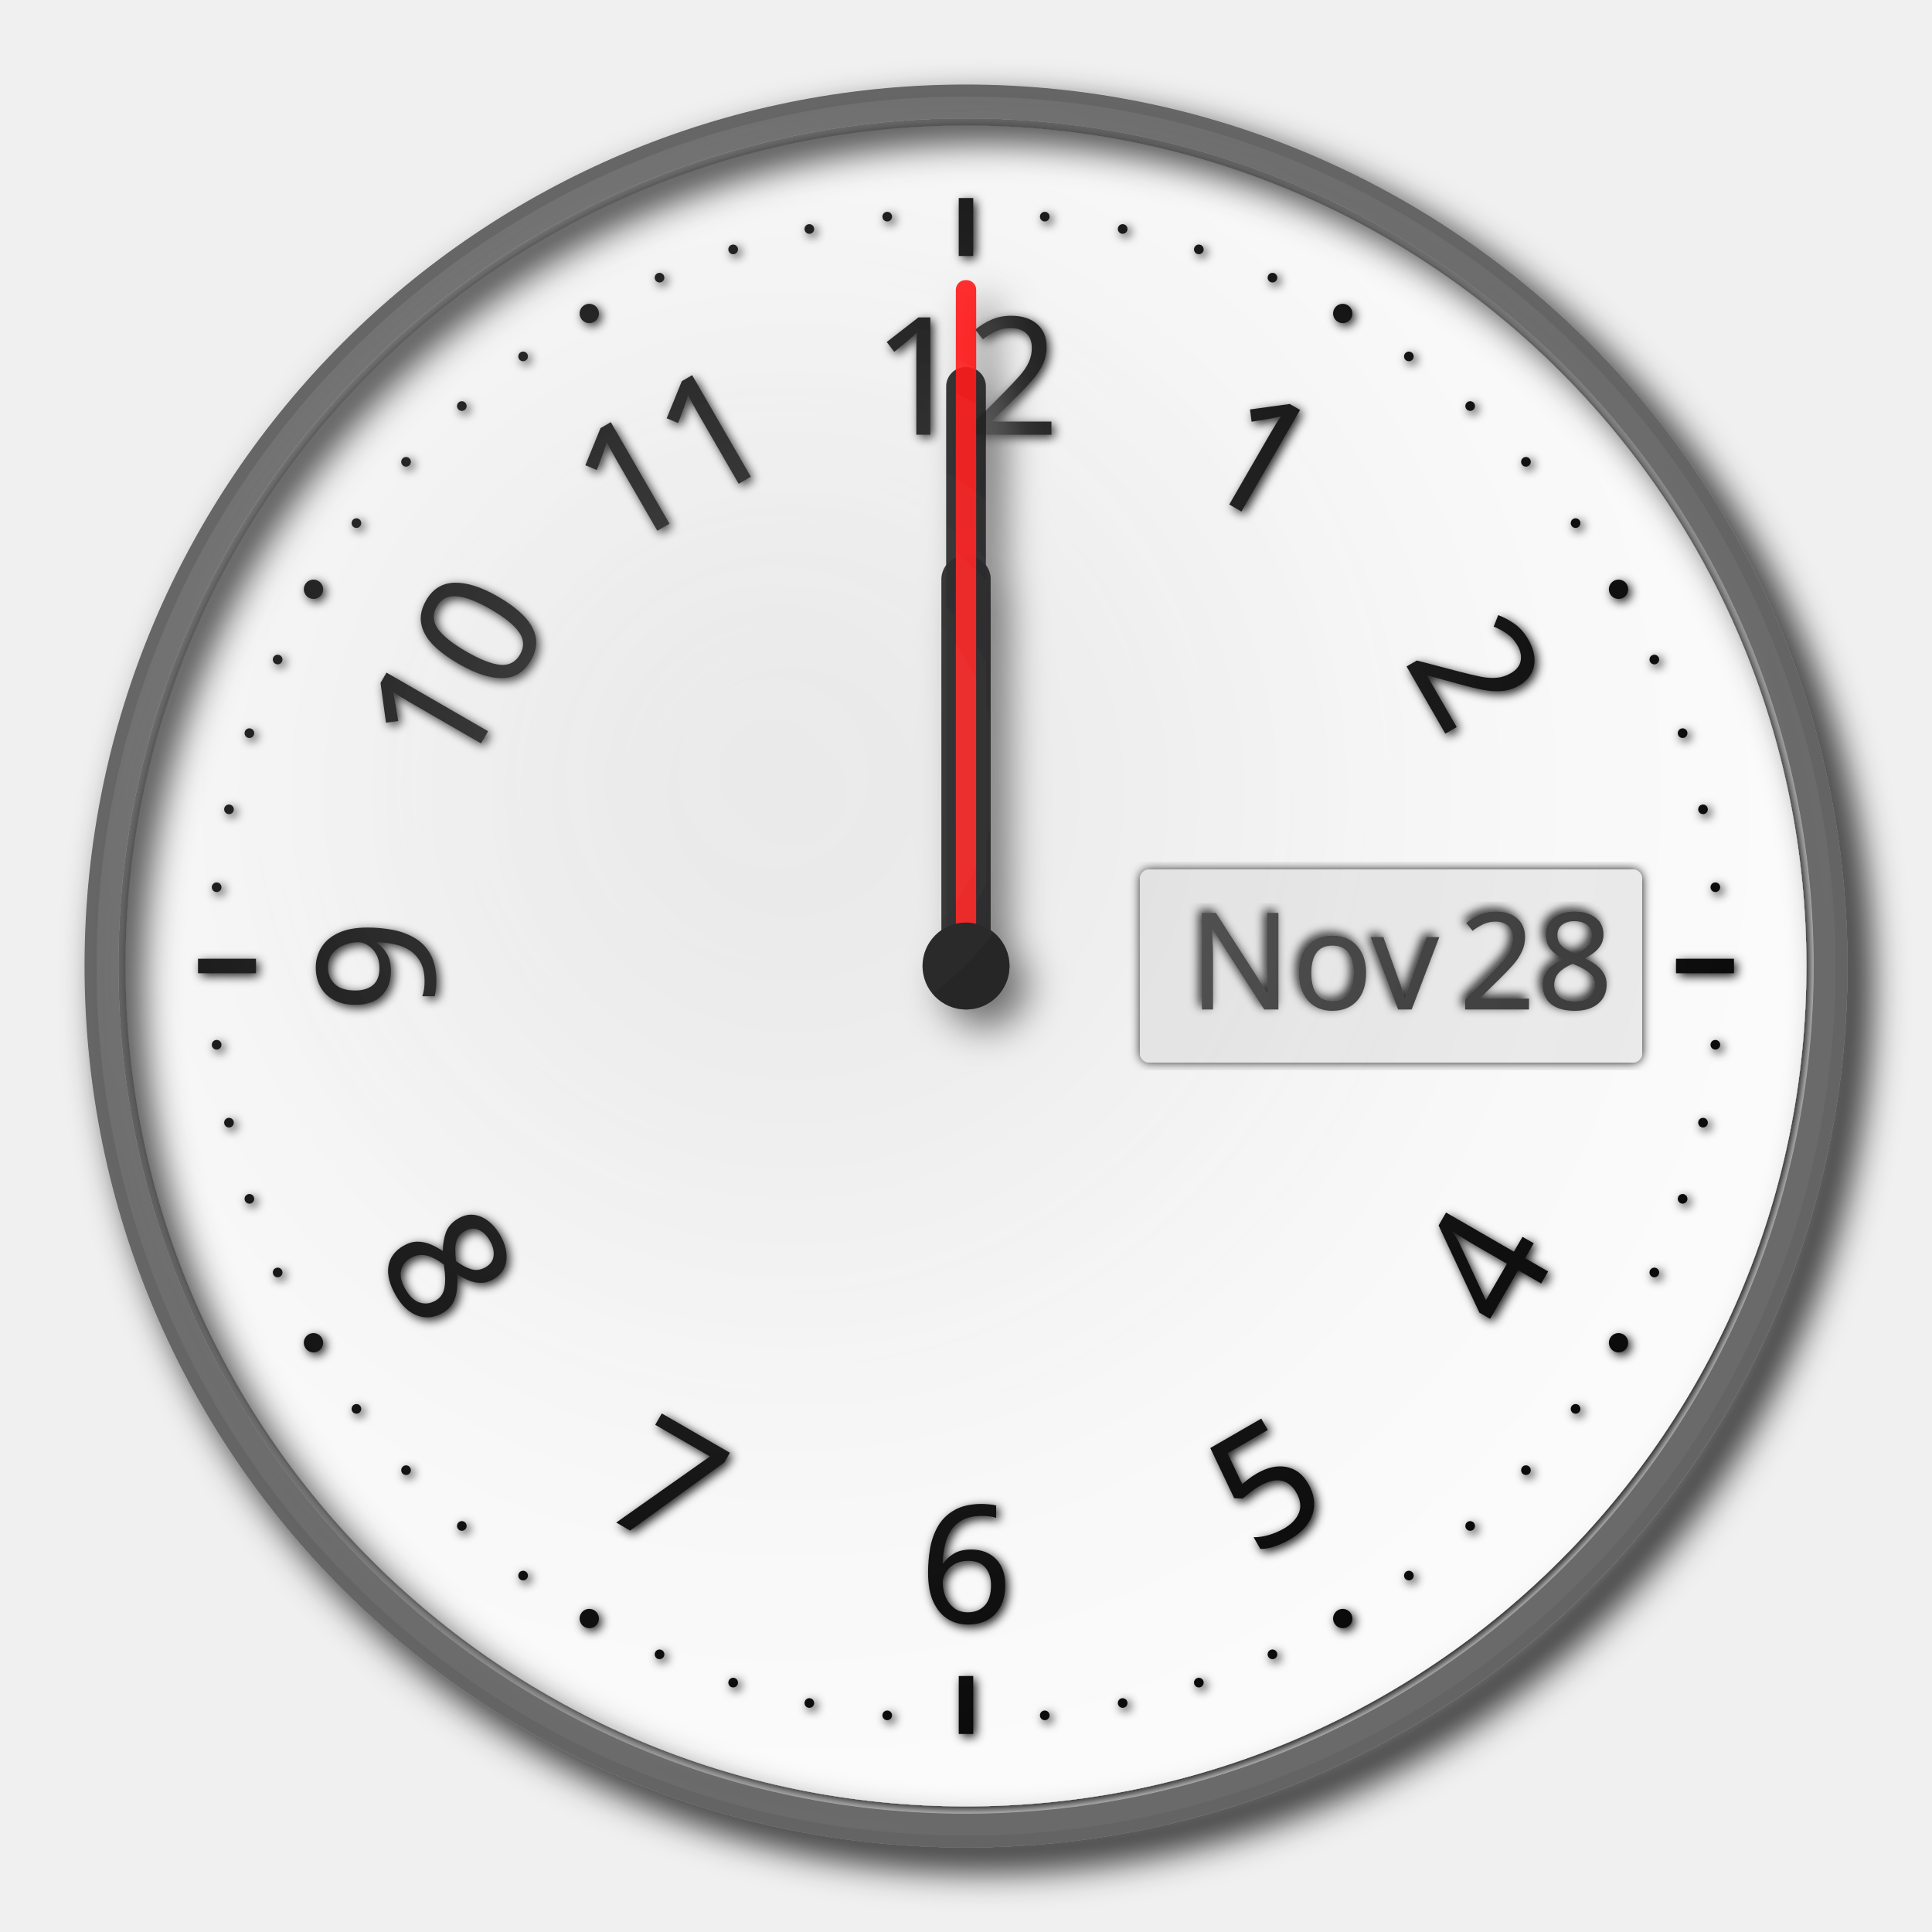
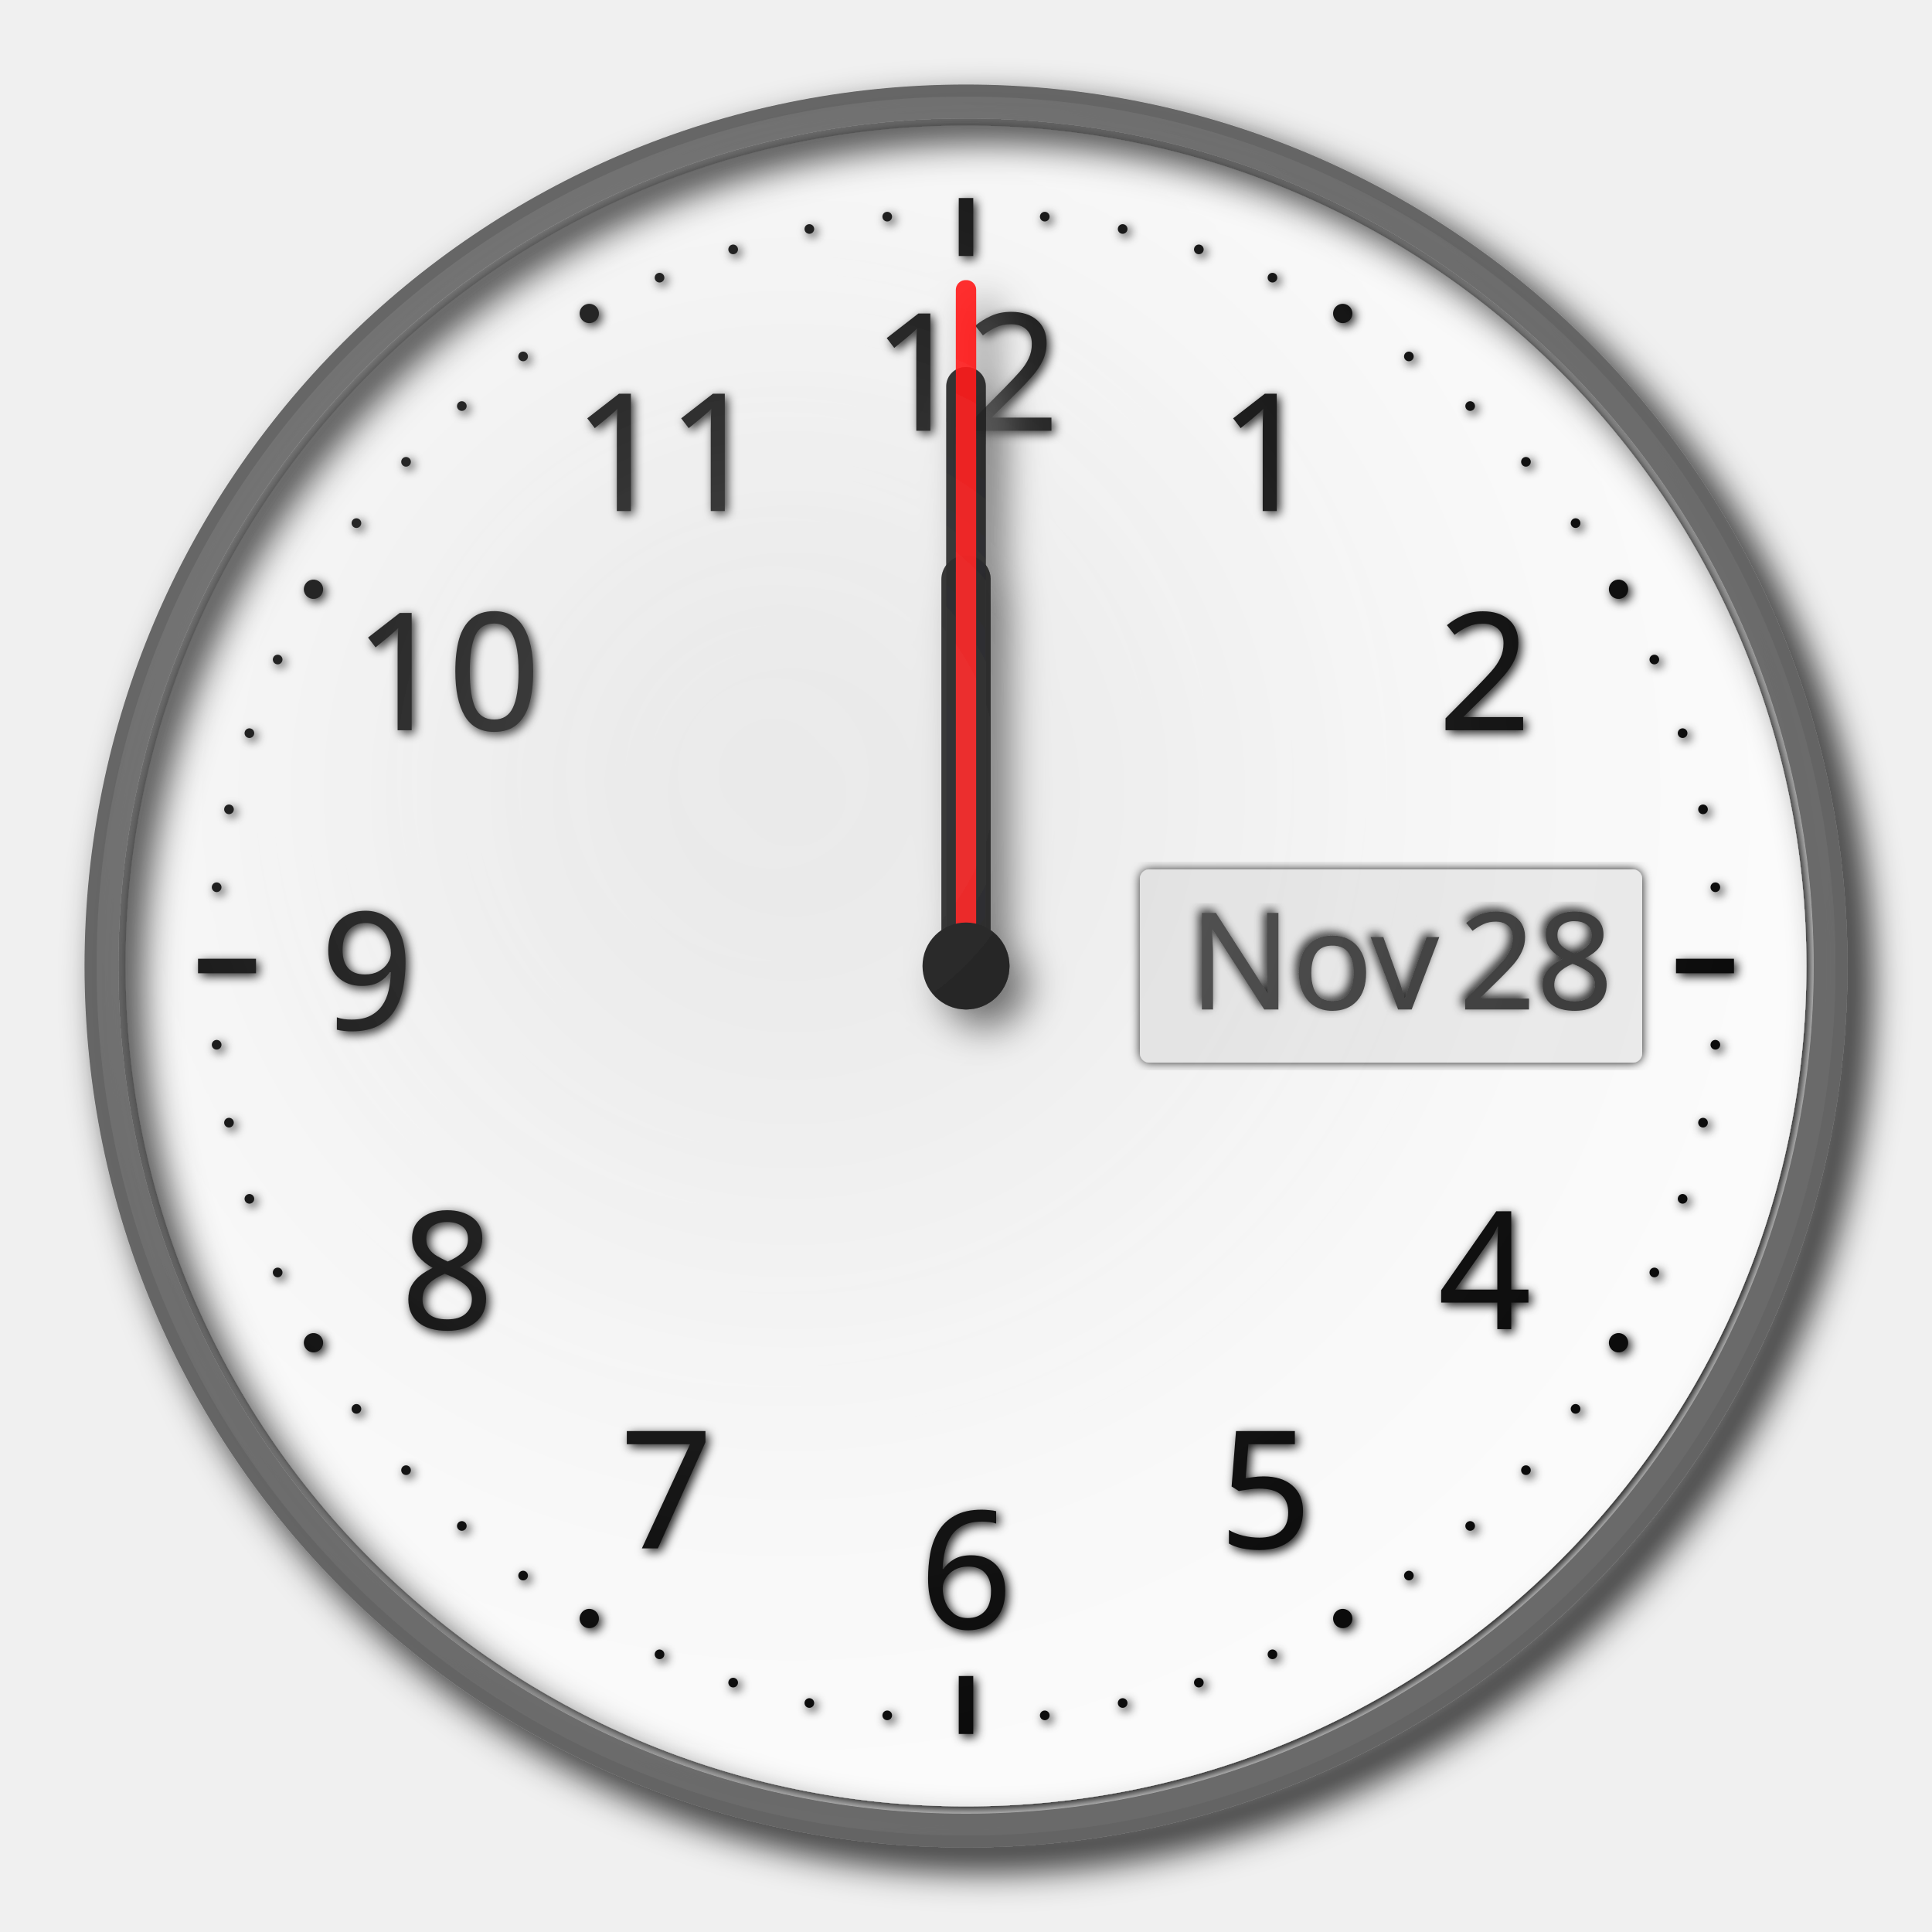
<svg xmlns="http://www.w3.org/2000/svg" viewBox="0 0 200 200" id="clock" style="position: relative;max-height: 100%;max-width: 100%;left: 0%;top: 0%;">
  <defs>
    <filter id="shadow">
      <feDropShadow dx="2" dy="2" stdDeviation="2" />
    </filter>
    <filter id="raise">
      <feDropShadow dx="0.3" dy="0.3" stdDeviation="0.5" />
    </filter>
    <filter id="raise2">
      <feDropShadow dx="0" dy="0" stdDeviation="0.5" />
    </filter>
    <filter id="raise3">
      <feDropShadow dx="-0.3" dy="-0.3" stdDeviation="0.5" />
    </filter>
    <filter id="light">
      <feGaussianBlur stdDeviation="4" result="blur4" />
      <feSpecularLighting result="spec4" in="blur4" specularExponent="20" lighting-color="#FFFFFF">
        <fePointLight x="80" y="80" z="90">
        </fePointLight>
      </feSpecularLighting>
      <feComposite in="spec4" in2="SourceGraphic" operator="in" k1="2" k2="1" k3="0.2" k4="0.03" />
    </filter>
  </defs>
  <g>
    <circle filter="url(#raise)" cx="100" cy="100" r="87" fill="white" />
  </g>
  <circle filter="url(#shadow)" cx="100" cy="100" r="89.5" fill="#0000" stroke="#666" stroke-width="3.5" />
  <g filter="url(#raise)" font-size="17" font-family="'Gill Sans MT', 'Gill Sans', 'Century Gothic', sans-serif" font-weight="" fill="black" style="text-anchor: middle;" transform="translate(100,100)">
-     <g transform="rotate(30)">
-       <text y="-55">1</text>
+     <g transform="rotate(30),translate(0,-62)">
+       <text dominant-baseline="central" text-anchor="middle" transform="rotate(330)">1</text>
    </g>
-     <g transform="rotate(60)">
-       <text y="-55">2</text>
+     <g transform="rotate(60),translate(0,-62)">
+       <text dominant-baseline="central" text-anchor="middle" transform="rotate(300)">2</text>
    </g>
-     <g transform="rotate(300)">
-       <text y="68">4</text>
+     <g transform="rotate(120),translate(0,-62)">
+       <text dominant-baseline="central" text-anchor="middle" transform="rotate(240)">4</text>
    </g>
-     <g transform="rotate(330)">
-       <text y="68">5</text>
+     <g transform="rotate(150),translate(0,-62)">
+       <text dominant-baseline="central" text-anchor="middle" transform="rotate(210)">5</text>
    </g>
-     <text y="68">6</text>
-     <g transform="rotate(30)">
-       <text y="68">7</text>
+     <g transform="rotate(180),translate(0,-62)">
+       <text dominant-baseline="central" text-anchor="middle" transform="rotate(180)">6</text>
    </g>
-     <g transform="rotate(60)">
-       <text y="68">8</text>
+     <g transform="rotate(210),translate(0,-62)">
+       <text dominant-baseline="central" text-anchor="middle" transform="rotate(150)">7</text>
    </g>
-     <g transform="rotate(270)">
-       <text y="-55">9</text>
+     <g transform="rotate(240),translate(0,-62)">
+       <text dominant-baseline="central" text-anchor="middle" transform="rotate(120)">8</text>
    </g>
-     <g transform="rotate(300)">
-       <text y="-55">10</text>
+     <g transform="rotate(270),translate(0,-62)">
+       <text dominant-baseline="central" text-anchor="middle" transform="rotate(90)">9</text>
    </g>
-     <g transform="rotate(330)">
-       <text y="-55">11</text>
+     <g transform="rotate(300),translate(0,-62)">
+       <text dominant-baseline="central" text-anchor="middle" transform="rotate(60)">10</text>
    </g>
-     <text y="-55">12</text>
+     <g transform="rotate(330),translate(0,-62)">
+       <text dominant-baseline="central" text-anchor="middle" transform="rotate(30)">11</text>
+     </g>
+     <g transform="translate(0,-62)">
+       <text dominant-baseline="central" text-anchor="middle">12</text>
+     </g>
  </g>
  <g filter="url(#raise2)">
    <rect width="50" height="18" x="119" y="91" fill="#EEE" stroke="#EEE" stroke-width="2" stroke-linejoin="round" />
    <text filter="url(#raise3)" id="monthBox" x="149" y="104.5" text-anchor="end" fill="#333" font-size="14" font-family="'Gill Sans MT Light', 'Gill Sans', 'Century Gothic', sans-serif">
      Nov</text>
    <text filter="url(#raise3)" id="dateBox" x="151" y="104.5" fill="#333" font-size="14" font-family="'Gill Sans MT Light', 'Gill Sans', 'Century Gothic', sans-serif">
      28</text>
  </g>
  <g filter="url(#raise)">
    <g>
      <rect x="99.25" y="20.5" width="1.5" height="6" />
      <rect x="173.5" y="99.25" height="1.5" width="6" />
      <rect x="99.25" y="173.5" width="1.5" height="6" />
      <rect x="20.5" y="99.25" height="1.5" width="6" />
    </g>
    <g transform="rotate(30,100,100)">
      <circle cx="100" cy="22" r="1" />
      <circle cx="178" cy="100" r="1" />
      <circle cx="100" cy="178" r="1" />
      <circle cx="22" cy="100" r="1" />
    </g>
    <g transform="rotate(60,100,100)">
      <circle cx="100" cy="22" r="1" />
      <circle cx="178" cy="100" r="1" />
      <circle cx="100" cy="178" r="1" />
      <circle cx="22" cy="100" r="1" />
    </g>
    <g transform="rotate(6,100,100)">
      <g>
        <circle cx="100" cy="22" r="0.5" />
        <circle cx="178" cy="100" r="0.5" />
        <circle cx="100" cy="178" r="0.5" />
        <circle cx="22" cy="100" r="0.5" />
      </g>
      <g transform="rotate(30,100,100)">
        <circle cx="100" cy="22" r="0.5" />
        <circle cx="178" cy="100" r="0.5" />
        <circle cx="100" cy="178" r="0.5" />
        <circle cx="22" cy="100" r="0.5" />
      </g>
      <g transform="rotate(60,100,100)">
        <circle cx="100" cy="22" r="0.5" />
        <circle cx="178" cy="100" r="0.5" />
        <circle cx="100" cy="178" r="0.5" />
        <circle cx="22" cy="100" r="0.5" />
      </g>
    </g>
    <g transform="rotate(12,100,100)">
      <g>
        <circle cx="100" cy="22" r="0.5" />
        <circle cx="178" cy="100" r="0.5" />
        <circle cx="100" cy="178" r="0.5" />
        <circle cx="22" cy="100" r="0.5" />
      </g>
      <g transform="rotate(30,100,100)">
        <circle cx="100" cy="22" r="0.5" />
        <circle cx="178" cy="100" r="0.5" />
        <circle cx="100" cy="178" r="0.5" />
        <circle cx="22" cy="100" r="0.5" />
      </g>
      <g transform="rotate(60,100,100)">
        <circle cx="100" cy="22" r="0.5" />
        <circle cx="178" cy="100" r="0.5" />
        <circle cx="100" cy="178" r="0.5" />
        <circle cx="22" cy="100" r="0.5" />
      </g>
    </g>
    <g transform="rotate(18,100,100)">
      <g>
        <circle cx="100" cy="22" r="0.5" />
        <circle cx="178" cy="100" r="0.5" />
        <circle cx="100" cy="178" r="0.5" />
        <circle cx="22" cy="100" r="0.5" />
      </g>
      <g transform="rotate(30,100,100)">
        <circle cx="100" cy="22" r="0.5" />
        <circle cx="178" cy="100" r="0.5" />
        <circle cx="100" cy="178" r="0.5" />
        <circle cx="22" cy="100" r="0.5" />
      </g>
      <g transform="rotate(60,100,100)">
        <circle cx="100" cy="22" r="0.5" />
        <circle cx="178" cy="100" r="0.5" />
        <circle cx="100" cy="178" r="0.5" />
        <circle cx="22" cy="100" r="0.5" />
      </g>
    </g>
    <g transform="rotate(24,100,100)">
      <g>
        <circle cx="100" cy="22" r="0.5" />
        <circle cx="178" cy="100" r="0.5" />
        <circle cx="100" cy="178" r="0.5" />
        <circle cx="22" cy="100" r="0.5" />
      </g>
      <g transform="rotate(30,100,100)">
        <circle cx="100" cy="22" r="0.5" />
        <circle cx="178" cy="100" r="0.5" />
        <circle cx="100" cy="178" r="0.5" />
        <circle cx="22" cy="100" r="0.5" />
      </g>
      <g transform="rotate(60,100,100)">
        <circle cx="100" cy="22" r="0.5" />
        <circle cx="178" cy="100" r="0.5" />
        <circle cx="100" cy="178" r="0.5" />
        <circle cx="22" cy="100" r="0.5" />
      </g>
    </g>
  </g>
  <g filter="url(#shadow)">
    <g transform="translate(100,100)">
      <g id="hours">
        <rect x="-0.05" y="-40" width="0.1" height="40" stroke="black" fill="none" stroke-linejoin="round" stroke-width="5" stroke-opacity="0.9">
          <animateTransform attributeName="transform" type="rotate" dur="43200s" values="0;360" repeatCount="indefinite" />
        </rect>
      </g>
      <g id="minutes">
        <rect x="-0.05" y="-60" width="0.1" height="60" stroke="#070708" fill="none" stroke-linejoin="round" stroke-width="4" stroke-opacity="0.9">
          <animateTransform attributeName="transform" type="rotate" dur="3600s" values="0;360" repeatCount="indefinite" />
        </rect>
      </g>
      <g id="seconds">
        <rect x="-0.05" y="-70" width="0.1" height="70" stroke="red" fill="none" stroke-linejoin="round" stroke-width="2" stroke-opacity="0.9">
          <animateTransform attributeName="transform" type="rotate" dur="60s" values="0;360" repeatDur="indefinite" />
        </rect>
      </g>
    </g>
    <circle cx="100" cy="100" r="4" fill="black" stroke="black" />
    <circle filter="url(#light)" cx="100" cy="100" r="90" fill="#F00" fill-opacity="0.2" stroke="none" />
  </g>
</svg>
